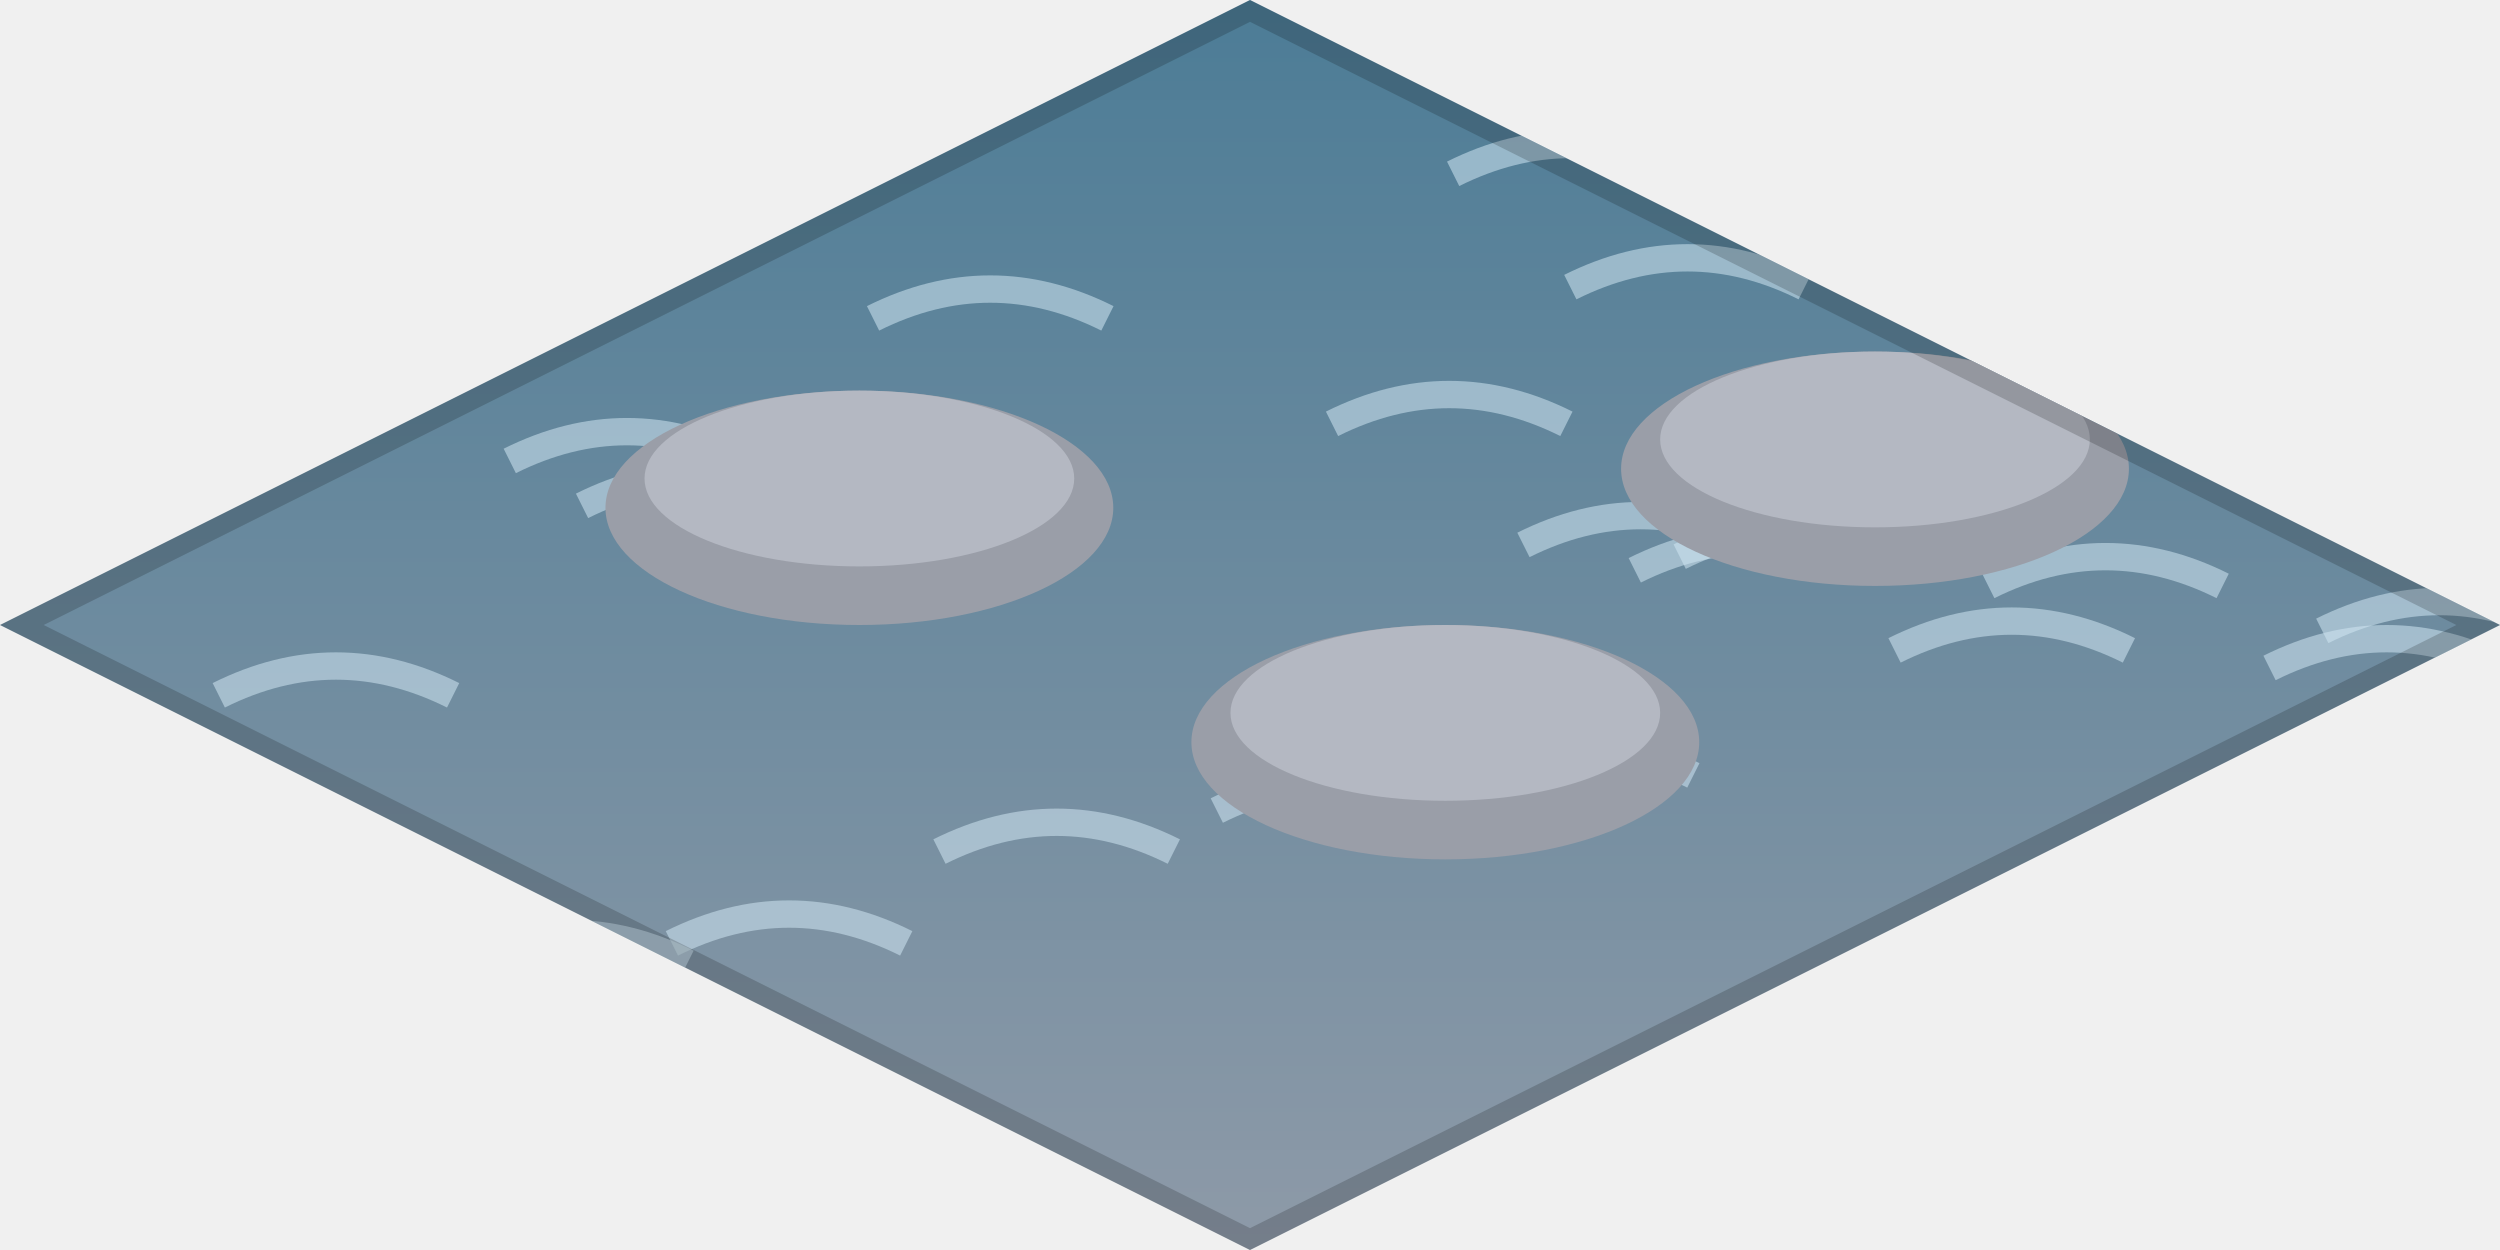
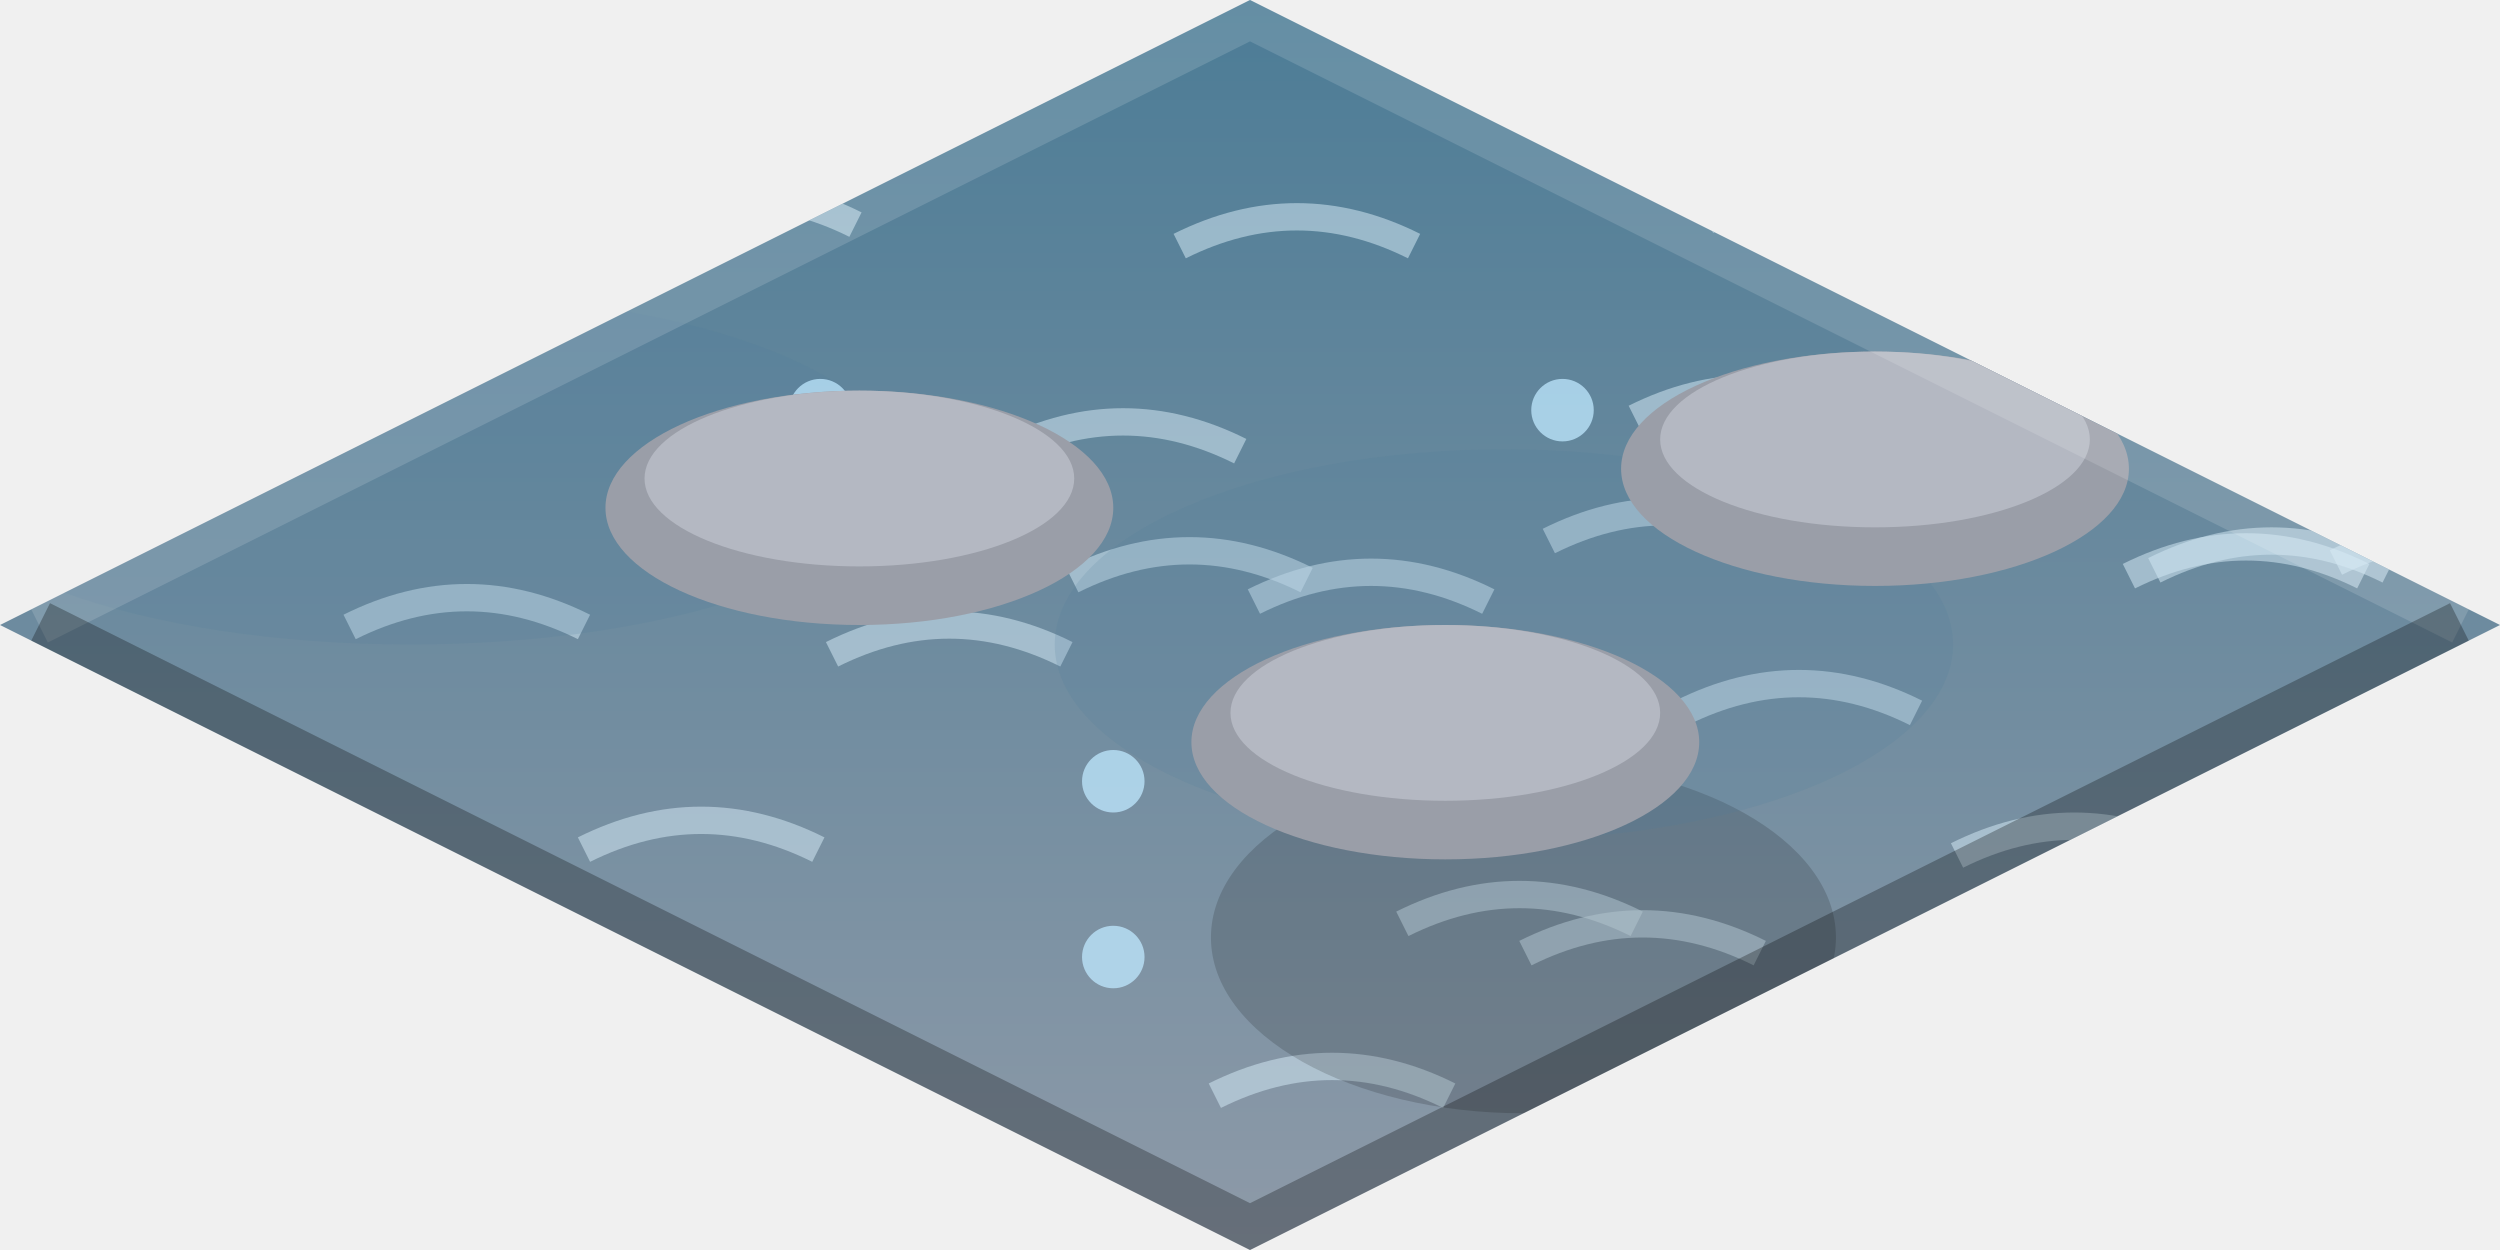
<svg xmlns="http://www.w3.org/2000/svg" width="128" height="64" viewBox="0 0 128 64">
  <defs>
    <linearGradient id="tg" x1="0" y1="0" x2="0" y2="1">
      <stop offset="0" stop-color="#4C7C96" stop-opacity="1" />
      <stop offset="1" stop-color="#8E9AA8" stop-opacity="1" />
    </linearGradient>
    <clipPath id="dia">
      <path d="M64,0 L128,32 L64,64 L0,32 Z" />
    </clipPath>
    <filter id="blur4" x="-50%" y="-50%" width="200%" height="200%">
      <feGaussianBlur stdDeviation="4" />
    </filter>
    <filter id="blur2" x="-50%" y="-50%" width="200%" height="200%">
      <feGaussianBlur stdDeviation="2" />
    </filter>
    <filter id="blur8" x="-80%" y="-80%" width="260%" height="260%">
      <feGaussianBlur stdDeviation="8" />
    </filter>
  </defs>
  <g clip-path="url(#dia)">
    <rect width="128" height="64" fill="url(#tg)" />
-     <path d="M116.2,34.2 q6,-3 12,0" stroke="#CFE6F2" stroke-width="1.4" fill="none" opacity=".55" />
-     <path d="M83.7,29.2 q6,-3 12,0" stroke="#CFE6F2" stroke-width="1.4" fill="none" opacity=".55" />
-     <path d="M29.8,25.9 q6,-3 12,0" stroke="#CFE6F2" stroke-width="1.4" fill="none" opacity=".55" />
-     <path d="M74.4,8.9 q6,-3 12,0" stroke="#CFE6F2" stroke-width="1.4" fill="none" opacity=".55" />
-     <path d="M116.6,10.5 q6,-3 12,0" stroke="#CFE6F2" stroke-width="1.4" fill="none" opacity=".55" />
-     <path d="M97.0,33.3 q6,-3 12,0" stroke="#CFE6F2" stroke-width="1.4" fill="none" opacity=".55" />
-     <path d="M11.2,35.6 q6,-3 12,0" stroke="#CFE6F2" stroke-width="1.4" fill="none" opacity=".55" />
-     <path d="M44.7,16.3 q6,-3 12,0" stroke="#CFE6F2" stroke-width="1.4" fill="none" opacity=".55" />
-     <path d="M18.4,54.2 q6,-3 12,0" stroke="#CFE6F2" stroke-width="1.4" fill="none" opacity=".55" />
-     <path d="M80.4,14.7 q6,-3 12,0" stroke="#CFE6F2" stroke-width="1.4" fill="none" opacity=".55" />
-     <path d="M74.7,39.7 q6,-3 12,0" stroke="#CFE6F2" stroke-width="1.4" fill="none" opacity=".55" />
-     <path d="M62.3,41.5 q6,-3 12,0" stroke="#CFE6F2" stroke-width="1.4" fill="none" opacity=".55" />
-     <path d="M68.2,21.7 q6,-3 12,0" stroke="#CFE6F2" stroke-width="1.4" fill="none" opacity=".55" />
-     <path d="M86.0,28.5 q6,-3 12,0" stroke="#CFE6F2" stroke-width="1.4" fill="none" opacity=".55" />
-     <path d="M9.2,53.5 q6,-3 12,0" stroke="#CFE6F2" stroke-width="1.4" fill="none" opacity=".55" />
-     <path d="M78.0,27.9 q6,-3 12,0" stroke="#CFE6F2" stroke-width="1.4" fill="none" opacity=".55" />
-     <path d="M23.2,49.3 q6,-3 12,0" stroke="#CFE6F2" stroke-width="1.4" fill="none" opacity=".55" />
-     <path d="M118.9,32.3 q6,-3 12,0" stroke="#CFE6F2" stroke-width="1.4" fill="none" opacity=".55" />
-     <path d="M34.4,48.3 q6,-3 12,0" stroke="#CFE6F2" stroke-width="1.4" fill="none" opacity=".55" />
-     <path d="M48.1,43.6 q6,-3 12,0" stroke="#CFE6F2" stroke-width="1.4" fill="none" opacity=".55" />
-     <path d="M105.8,48.8 q6,-3 12,0" stroke="#CFE6F2" stroke-width="1.4" fill="none" opacity=".55" />
-     <path d="M26.1,23.6 q6,-3 12,0" stroke="#CFE6F2" stroke-width="1.4" fill="none" opacity=".55" />
-     <path d="M102.6,12.2 q6,-3 12,0" stroke="#CFE6F2" stroke-width="1.4" fill="none" opacity=".55" />
-     <path d="M34.6,6.9 q6,-3 12,0" stroke="#CFE6F2" stroke-width="1.4" fill="none" opacity=".55" />
-     <path d="M16.8,10.4 q6,-3 12,0" stroke="#CFE6F2" stroke-width="1.4" fill="none" opacity=".55" />
-     <path d="M101.8,30.0 q6,-3 12,0" stroke="#CFE6F2" stroke-width="1.4" fill="none" opacity=".55" />
+     <path d="M100.2,43.8 q6,-3 12,0" stroke="#CFE6F2" stroke-width="1.4" fill="none" opacity=".55" />
+     <path d="M51.5,23.1 q6,-3 12,0" stroke="#CFE6F2" stroke-width="1.4" fill="none" opacity=".55" />
+     <path d="M64.2,30.8 q6,-3 12,0" stroke="#CFE6F2" stroke-width="1.4" fill="none" opacity=".55" />
+     <path d="M54.9,29.7 q6,-3 12,0" stroke="#CFE6F2" stroke-width="1.4" fill="none" opacity=".55" />
+     <path d="M71.8,47.3 q6,-3 12,0" stroke="#CFE6F2" stroke-width="1.4" fill="none" opacity=".55" />
+     <path d="M60.4,12.6 q6,-3 12,0" stroke="#CFE6F2" stroke-width="1.4" fill="none" opacity=".55" />
+     <path d="M112.8,56.0 q6,-3 12,0" stroke="#CFE6F2" stroke-width="1.4" fill="none" opacity=".55" />
+     <path d="M29.9,43.5 q6,-3 12,0" stroke="#CFE6F2" stroke-width="1.4" fill="none" opacity=".55" />
+     <path d="M11.9,13.9 q6,-3 12,0" stroke="#CFE6F2" stroke-width="1.4" fill="none" opacity=".55" />
+     <path d="M103.6,53.8 q6,-3 12,0" stroke="#CFE6F2" stroke-width="1.4" fill="none" opacity=".55" />
+     <path d="M18.9,48.6 q6,-3 12,0" stroke="#CFE6F2" stroke-width="1.4" fill="none" opacity=".55" />
+     <path d="M119.6,28.8 q6,-3 12,0" stroke="#CFE6F2" stroke-width="1.4" fill="none" opacity=".55" />
+     <path d="M17.9,32.1 q6,-3 12,0" stroke="#CFE6F2" stroke-width="1.4" fill="none" opacity=".55" />
+     <path d="M83.7,21.4 q6,-3 12,0" stroke="#CFE6F2" stroke-width="1.4" fill="none" opacity=".55" />
+     <path d="M79.3,27.7 q6,-3 12,0" stroke="#CFE6F2" stroke-width="1.4" fill="none" opacity=".55" />
+     <path d="M78.1,48.8 q6,-3 12,0" stroke="#CFE6F2" stroke-width="1.4" fill="none" opacity=".55" />
+     <path d="M86.1,36.5 q6,-3 12,0" stroke="#CFE6F2" stroke-width="1.4" fill="none" opacity=".55" />
+     <path d="M14.2,54.0 q6,-3 12,0" stroke="#CFE6F2" stroke-width="1.4" fill="none" opacity=".55" />
+     <path d="M109.0,29.5 q6,-3 12,0" stroke="#CFE6F2" stroke-width="1.4" fill="none" opacity=".55" />
+     <path d="M42.6,33.5 q6,-3 12,0" stroke="#CFE6F2" stroke-width="1.4" fill="none" opacity=".55" />
+     <path d="M62.2,56.1 q6,-3 12,0" stroke="#CFE6F2" stroke-width="1.4" fill="none" opacity=".55" />
+     <path d="M31.8,11.5 q6,-3 12,0" stroke="#CFE6F2" stroke-width="1.4" fill="none" opacity=".55" />
+     <path d="M87.4,11.3 q6,-3 12,0" stroke="#CFE6F2" stroke-width="1.4" fill="none" opacity=".55" />
+     <path d="M110.3,29.2 q6,-3 12,0" stroke="#CFE6F2" stroke-width="1.4" fill="none" opacity=".55" />
+     <path d="M114.4,57.9 q6,-3 12,0" stroke="#CFE6F2" stroke-width="1.4" fill="none" opacity=".55" />
+     <path d="M116.1,47.3 q6,-3 12,0" stroke="#CFE6F2" stroke-width="1.4" fill="none" opacity=".55" />
+     <ellipse cx="21" cy="24" rx="25" ry="9" fill="#4C7C96" opacity=".16" />
+     <ellipse cx="78" cy="48" rx="16" ry="9" fill="#000" opacity=".16" />
+     <ellipse cx="77" cy="33" rx="23" ry="10" fill="#4C7C96" opacity=".16" />
+     <circle cx="21" cy="48" r="1.6" fill="#BFE8FF" opacity=".75" />
+     <circle cx="57" cy="49" r="1.6" fill="#BFE8FF" opacity=".75" />
+     <circle cx="80" cy="21" r="1.6" fill="#BFE8FF" opacity=".75" />
+     <circle cx="42" cy="21" r="1.6" fill="#BFE8FF" opacity=".75" />
+     <circle cx="57" cy="40" r="1.6" fill="#BFE8FF" opacity=".75" />
    <ellipse cx="44" cy="26" rx="13" ry="6" fill="#9A9EA8" />
    <ellipse cx="44" cy="24.5" rx="11" ry="4.5" fill="#B4B8C2" />
    <ellipse cx="74" cy="38" rx="13" ry="6" fill="#9A9EA8" />
    <ellipse cx="74" cy="36.5" rx="11" ry="4.5" fill="#B4B8C2" />
    <ellipse cx="96" cy="24" rx="13" ry="6" fill="#9A9EA8" />
    <ellipse cx="96" cy="22.5" rx="11" ry="4.5" fill="#B4B8C2" />
-     <path d="M64,0 L128,32 L64,64 L0,32 Z" fill="none" stroke="#000" stroke-width="2" opacity=".18" />
+     <path d="M2,32 L64,1 L126,32" fill="none" stroke="#fff" stroke-width="2" opacity=".14" />
+     <path d="M2,32 L64,63 L126,32" fill="none" stroke="#000" stroke-width="2.5" opacity=".28" />
  </g>
</svg>
